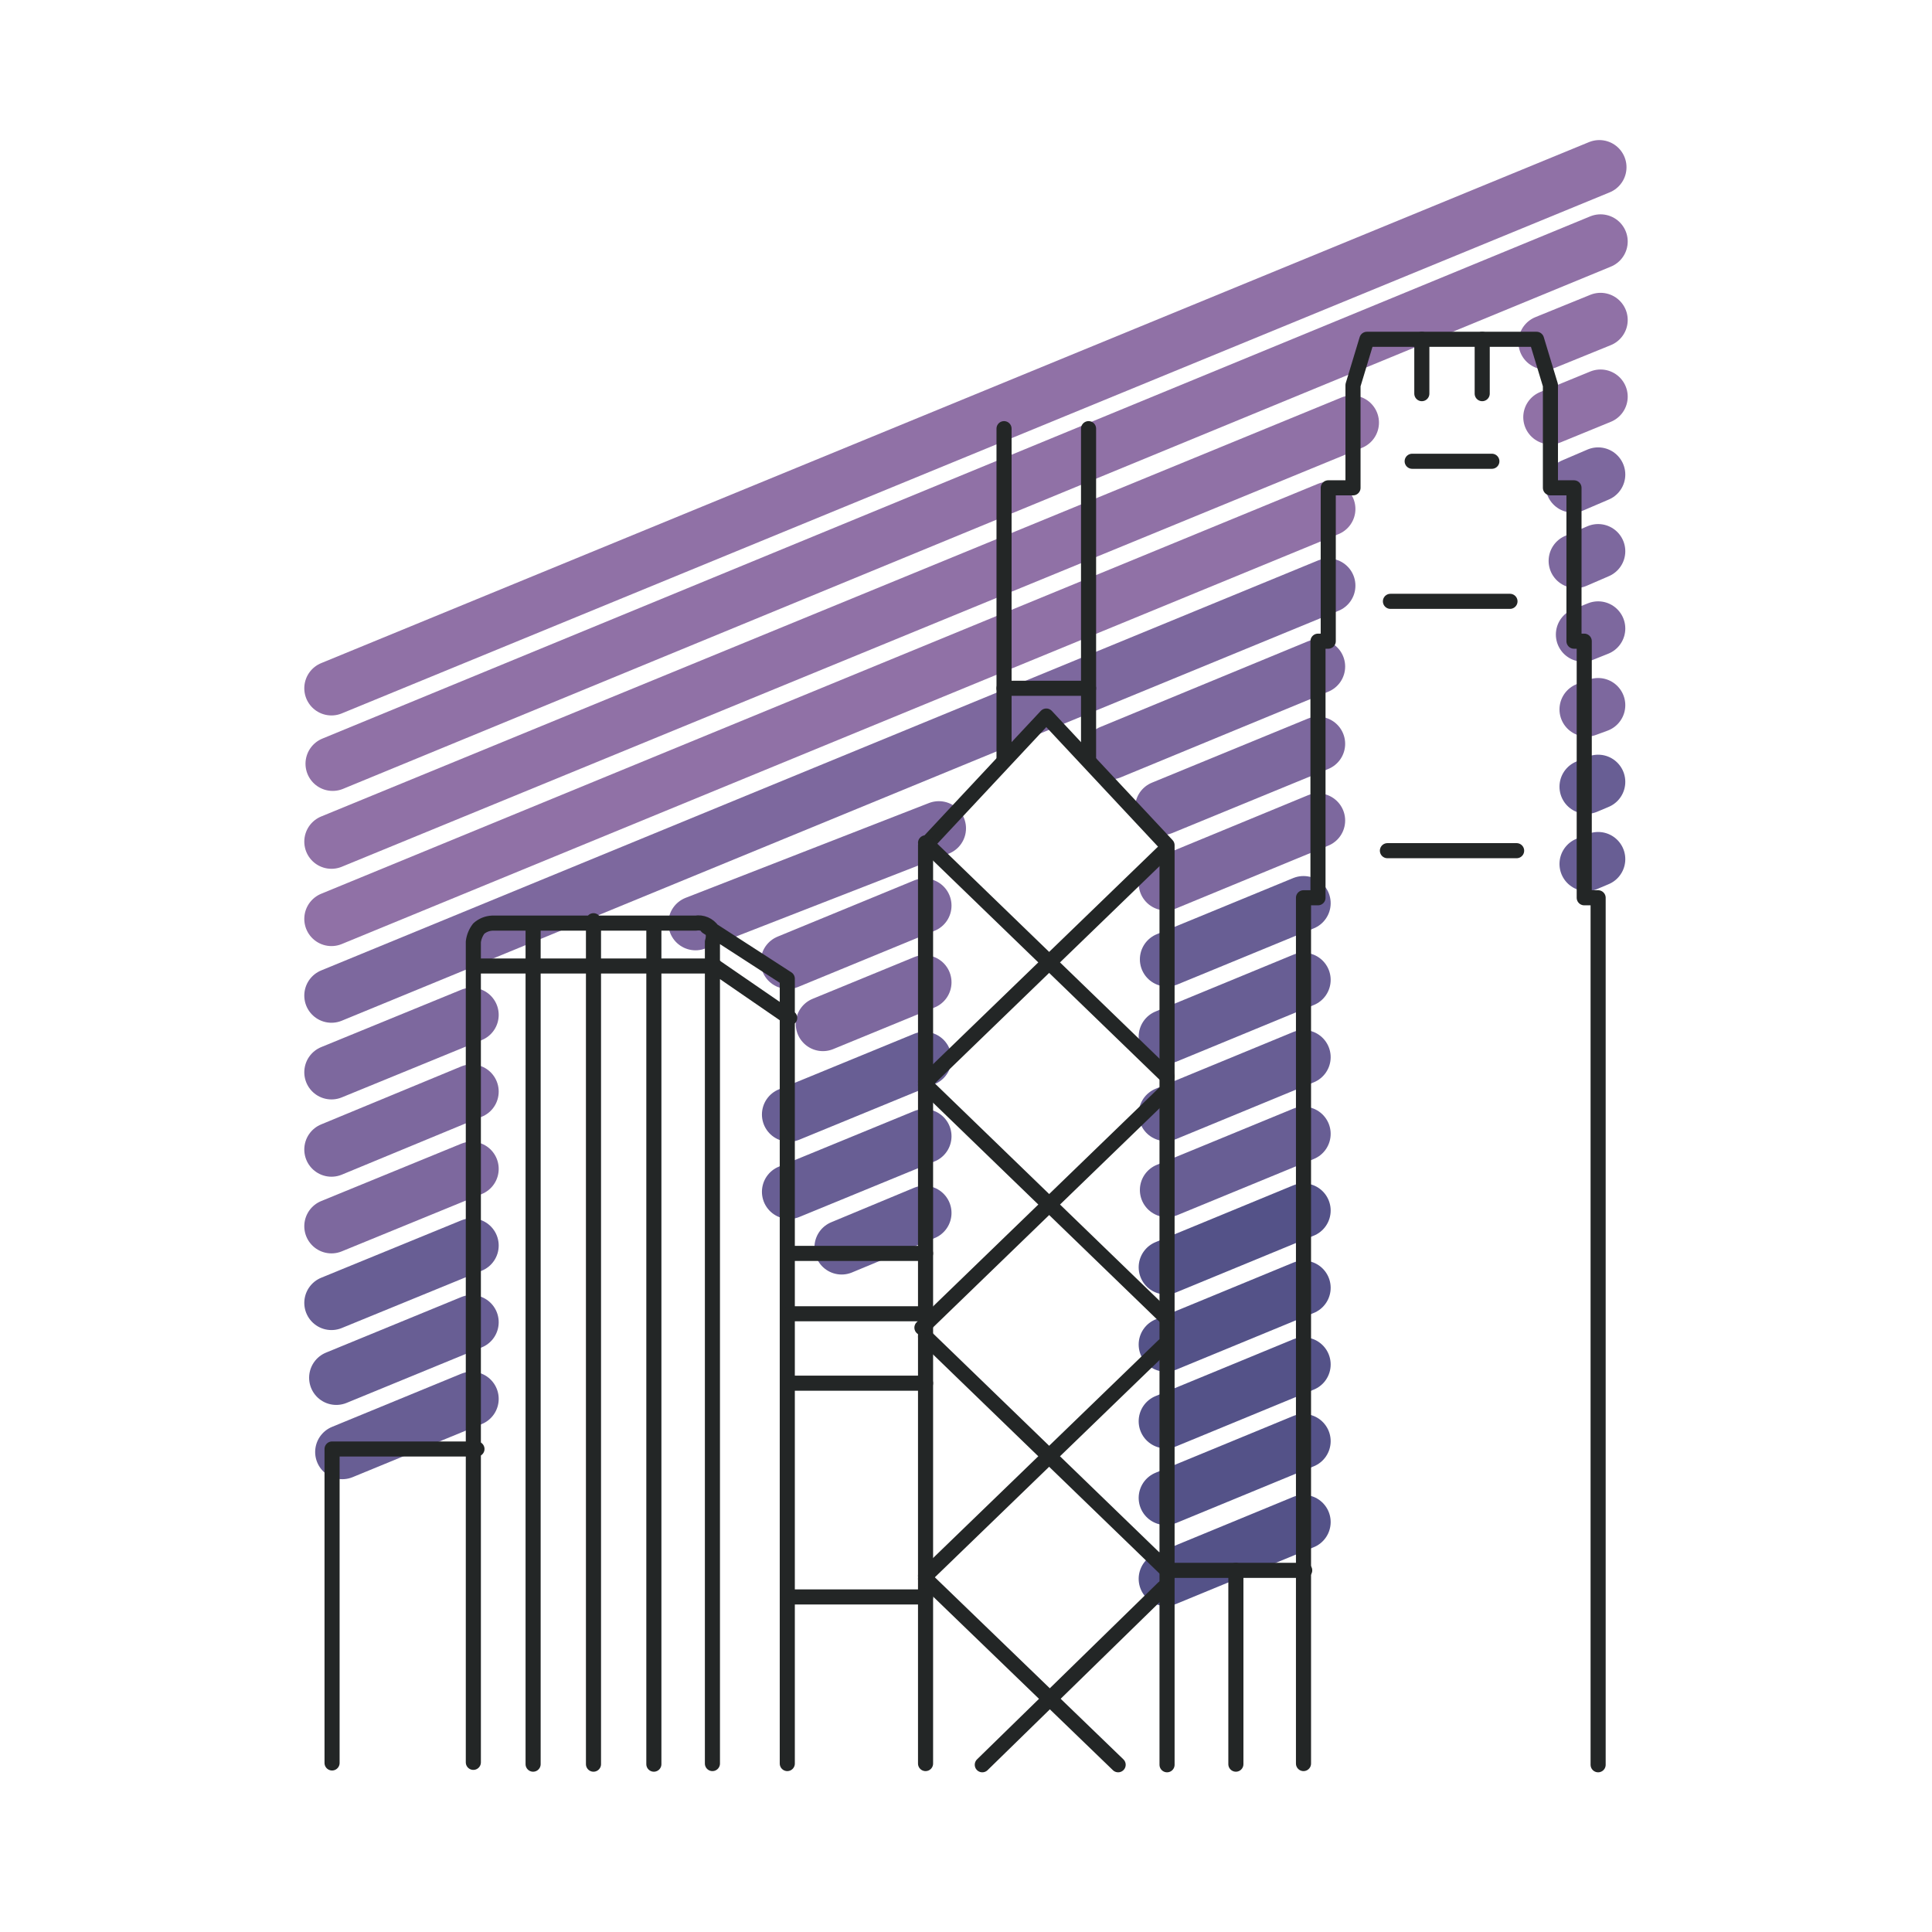
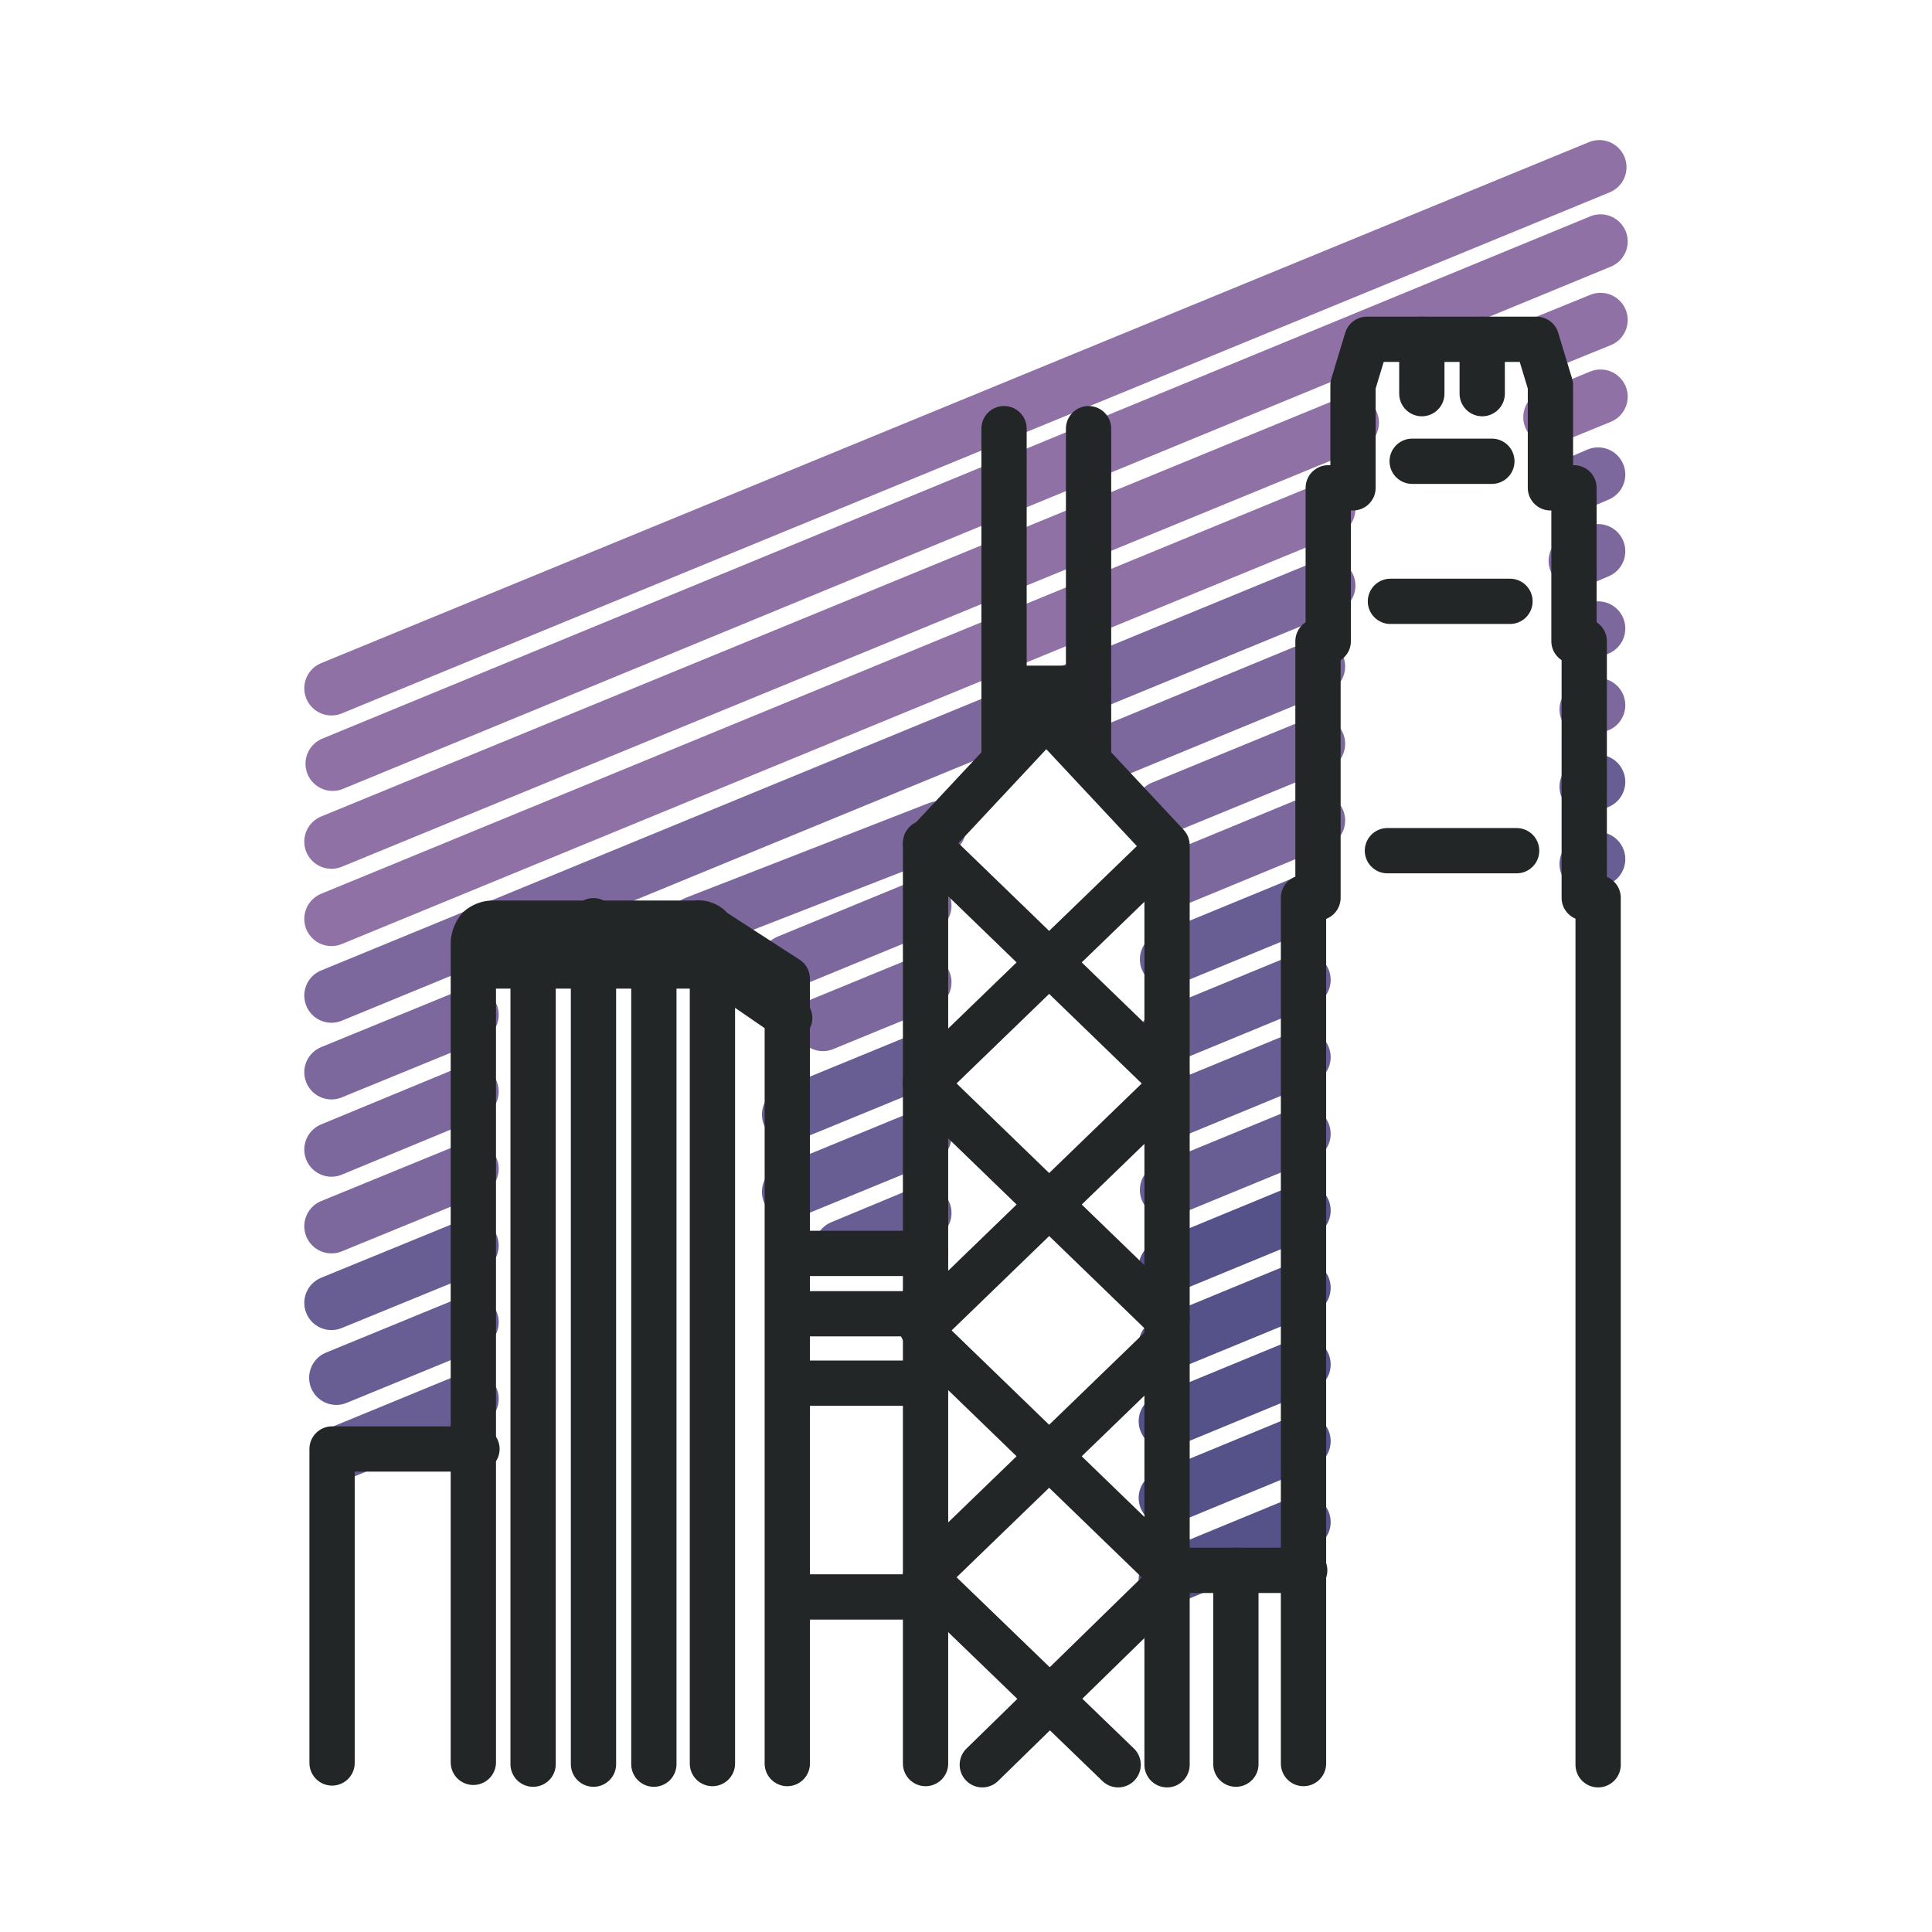
<svg xmlns="http://www.w3.org/2000/svg" viewBox="0 0 32 32">
  <g fill="none" stroke-linecap="round" stroke-linejoin="round">
    <g stroke="#545288" stroke-width=".9">
      <line x1="19.31" y1="23.54" x2="21.59" y2="22.6" />
      <line x1="21.59" y1="23.87" x2="19.31" y2="24.81" />
      <line x1="21.59" y1="25.21" x2="19.31" y2="26.15" />
      <line x1="19.31" y1="22.27" x2="21.59" y2="21.33" />
      <line x1="21.59" y1="20.05" x2="19.31" y2="20.99" />
    </g>
    <g stroke="#7D689E" stroke-width=".9">
      <line x1="13.63" y1="16.96" x2="15.31" y2="16.27" />
      <line x1="13.05" y1="15.93" x2="15.31" y2="15" />
      <line x1="15.55" y1="13.72" x2="11.52" y2="15.29" />
      <line x1="5.49" y1="20.31" x2="7.81" y2="19.36" />
      <line x1="5.49" y1="19.04" x2="7.81" y2="18.08" />
      <line x1="5.49" y1="17.76" x2="7.81" y2="16.81" />
      <line x1="26.05" y1="8.04" x2="26.47" y2="7.86" />
      <line x1="26.47" y1="9.13" x2="26.1" y2="9.29" />
      <line x1="19.25" y1="13.38" x2="21.83" y2="12.32" />
      <line x1="26.47" y1="11.68" x2="26.28" y2="11.75" />
      <line x1="26.47" y1="10.41" x2="26.22" y2="10.51" />
      <path d="M22,9.7,5.49,16.49" />
      <line x1="19.31" y1="14.63" x2="21.83" y2="13.59" />
      <line x1="21.83" y1="11.04" x2="18.39" y2="12.46" />
    </g>
    <g stroke="#685E94" stroke-width=".9">
      <line x1="5.49" y1="21.58" x2="7.81" y2="20.63" />
      <line x1="7.81" y1="21.9" x2="5.57" y2="22.82" />
      <line x1="7.81" y1="23.17" x2="5.67" y2="24.05" />
      <line x1="26.47" y1="14.23" x2="26.28" y2="14.31" />
      <line x1="15.31" y1="18.82" x2="13.07" y2="19.74" />
      <line x1="26.28" y1="13.03" x2="26.47" y2="12.95" />
      <line x1="19.33" y1="19.71" x2="21.59" y2="18.78" />
      <line x1="19.31" y1="18.45" x2="21.59" y2="17.51" />
      <line x1="13.07" y1="18.46" x2="15.31" y2="17.54" />
      <line x1="15.31" y1="20.09" x2="13.94" y2="20.66" />
      <line x1="19.31" y1="17.17" x2="21.59" y2="16.23" />
      <line x1="19.33" y1="15.89" x2="21.59" y2="14.96" />
    </g>
    <g stroke="#9071A6" stroke-width=".9">
      <path d="M5.49,13.94,22.39,7" />
      <path d="M5.49,11.4l21-8.63" />
      <path d="M26.51,4l-21,8.65" />
      <line x1="26.51" y1="5.3" x2="25.6" y2="5.67" />
      <line x1="26.51" y1="6.57" x2="25.68" y2="6.91" />
      <path d="M5.49,15.22,22,8.43" />
    </g>
-     <g stroke="#232626" stroke-width="0.25">
+     <g stroke="#232626" stroke-width="0.75">
      <path d="M26.47,29.23V14.87h-.23V10.62h-.17V8.08h-.39V6.38l-.23-.76H22.64l-.23.76v1.7H22v2.54h-.17v4.25h-.24V29.21" />
      <line x1="23.55" y1="6.52" x2="23.55" y2="5.62" />
      <line x1="24.55" y1="6.52" x2="24.55" y2="5.62" />
      <line x1="23.03" y1="9.96" x2="25.01" y2="9.96" />
      <line x1="22.98" y1="14.09" x2="25.12" y2="14.09" />
      <line x1="23.39" y1="7.64" x2="24.71" y2="7.64" />
      <line x1="16.63" y1="7.1" x2="16.63" y2="12.57" />
      <line x1="18.03" y1="7.1" x2="18.03" y2="12.57" />
      <line x1="16.63" y1="11.4" x2="18.03" y2="11.4" />
      <path d="M15.33,29.21V14l2-2.14,2,2.14V29.23" />
      <line x1="15.33" y1="13.96" x2="19.33" y2="17.83" />
      <line x1="15.33" y1="17.97" x2="19.33" y2="21.84" />
      <line x1="15.33" y1="22.14" x2="19.33" y2="26.01" />
      <path d="M15.33,26.15l3.19,3.08" />
      <line x1="19.27" y1="14.11" x2="15.33" y2="17.92" />
      <line x1="19.27" y1="18.12" x2="15.27" y2="21.99" />
      <line x1="19.27" y1="22.29" x2="15.33" y2="26.1" />
      <path d="M19.27,26.3l-3,2.93" />
      <path d="M7.84,29.19c0-1.55,0-13.32,0-13.59a.45.45,0,0,1,.09-.22.36.36,0,0,1,.22-.09h3.37a.28.28,0,0,1,.28.12.3.3,0,0,1,0,.19V29.21m1.24,0v-13l-1.33-.86M7.84,16h4m1.24.86L11.83,16m-2-.75V29.22m1-13.93V29.22m-2-13.93V29.22" />
      <path d="M5.5,29.2V24c0.8,0,1.6,0,2.4,0" />
      <line x1="13.07" y1="20.76" x2="15.33" y2="20.76" />
      <line x1="13.07" y1="21.76" x2="15.27" y2="21.76" />
      <line x1="13.07" y1="22.91" x2="15.33" y2="22.91" />
      <line x1="13.07" y1="26.45" x2="15.33" y2="26.45" />
      <line x1="19.33" y1="26.01" x2="21.61" y2="26.01" />
      <line x1="20.47" y1="26.01" x2="20.47" y2="29.22" />
    </g>
  </g>
</svg>
